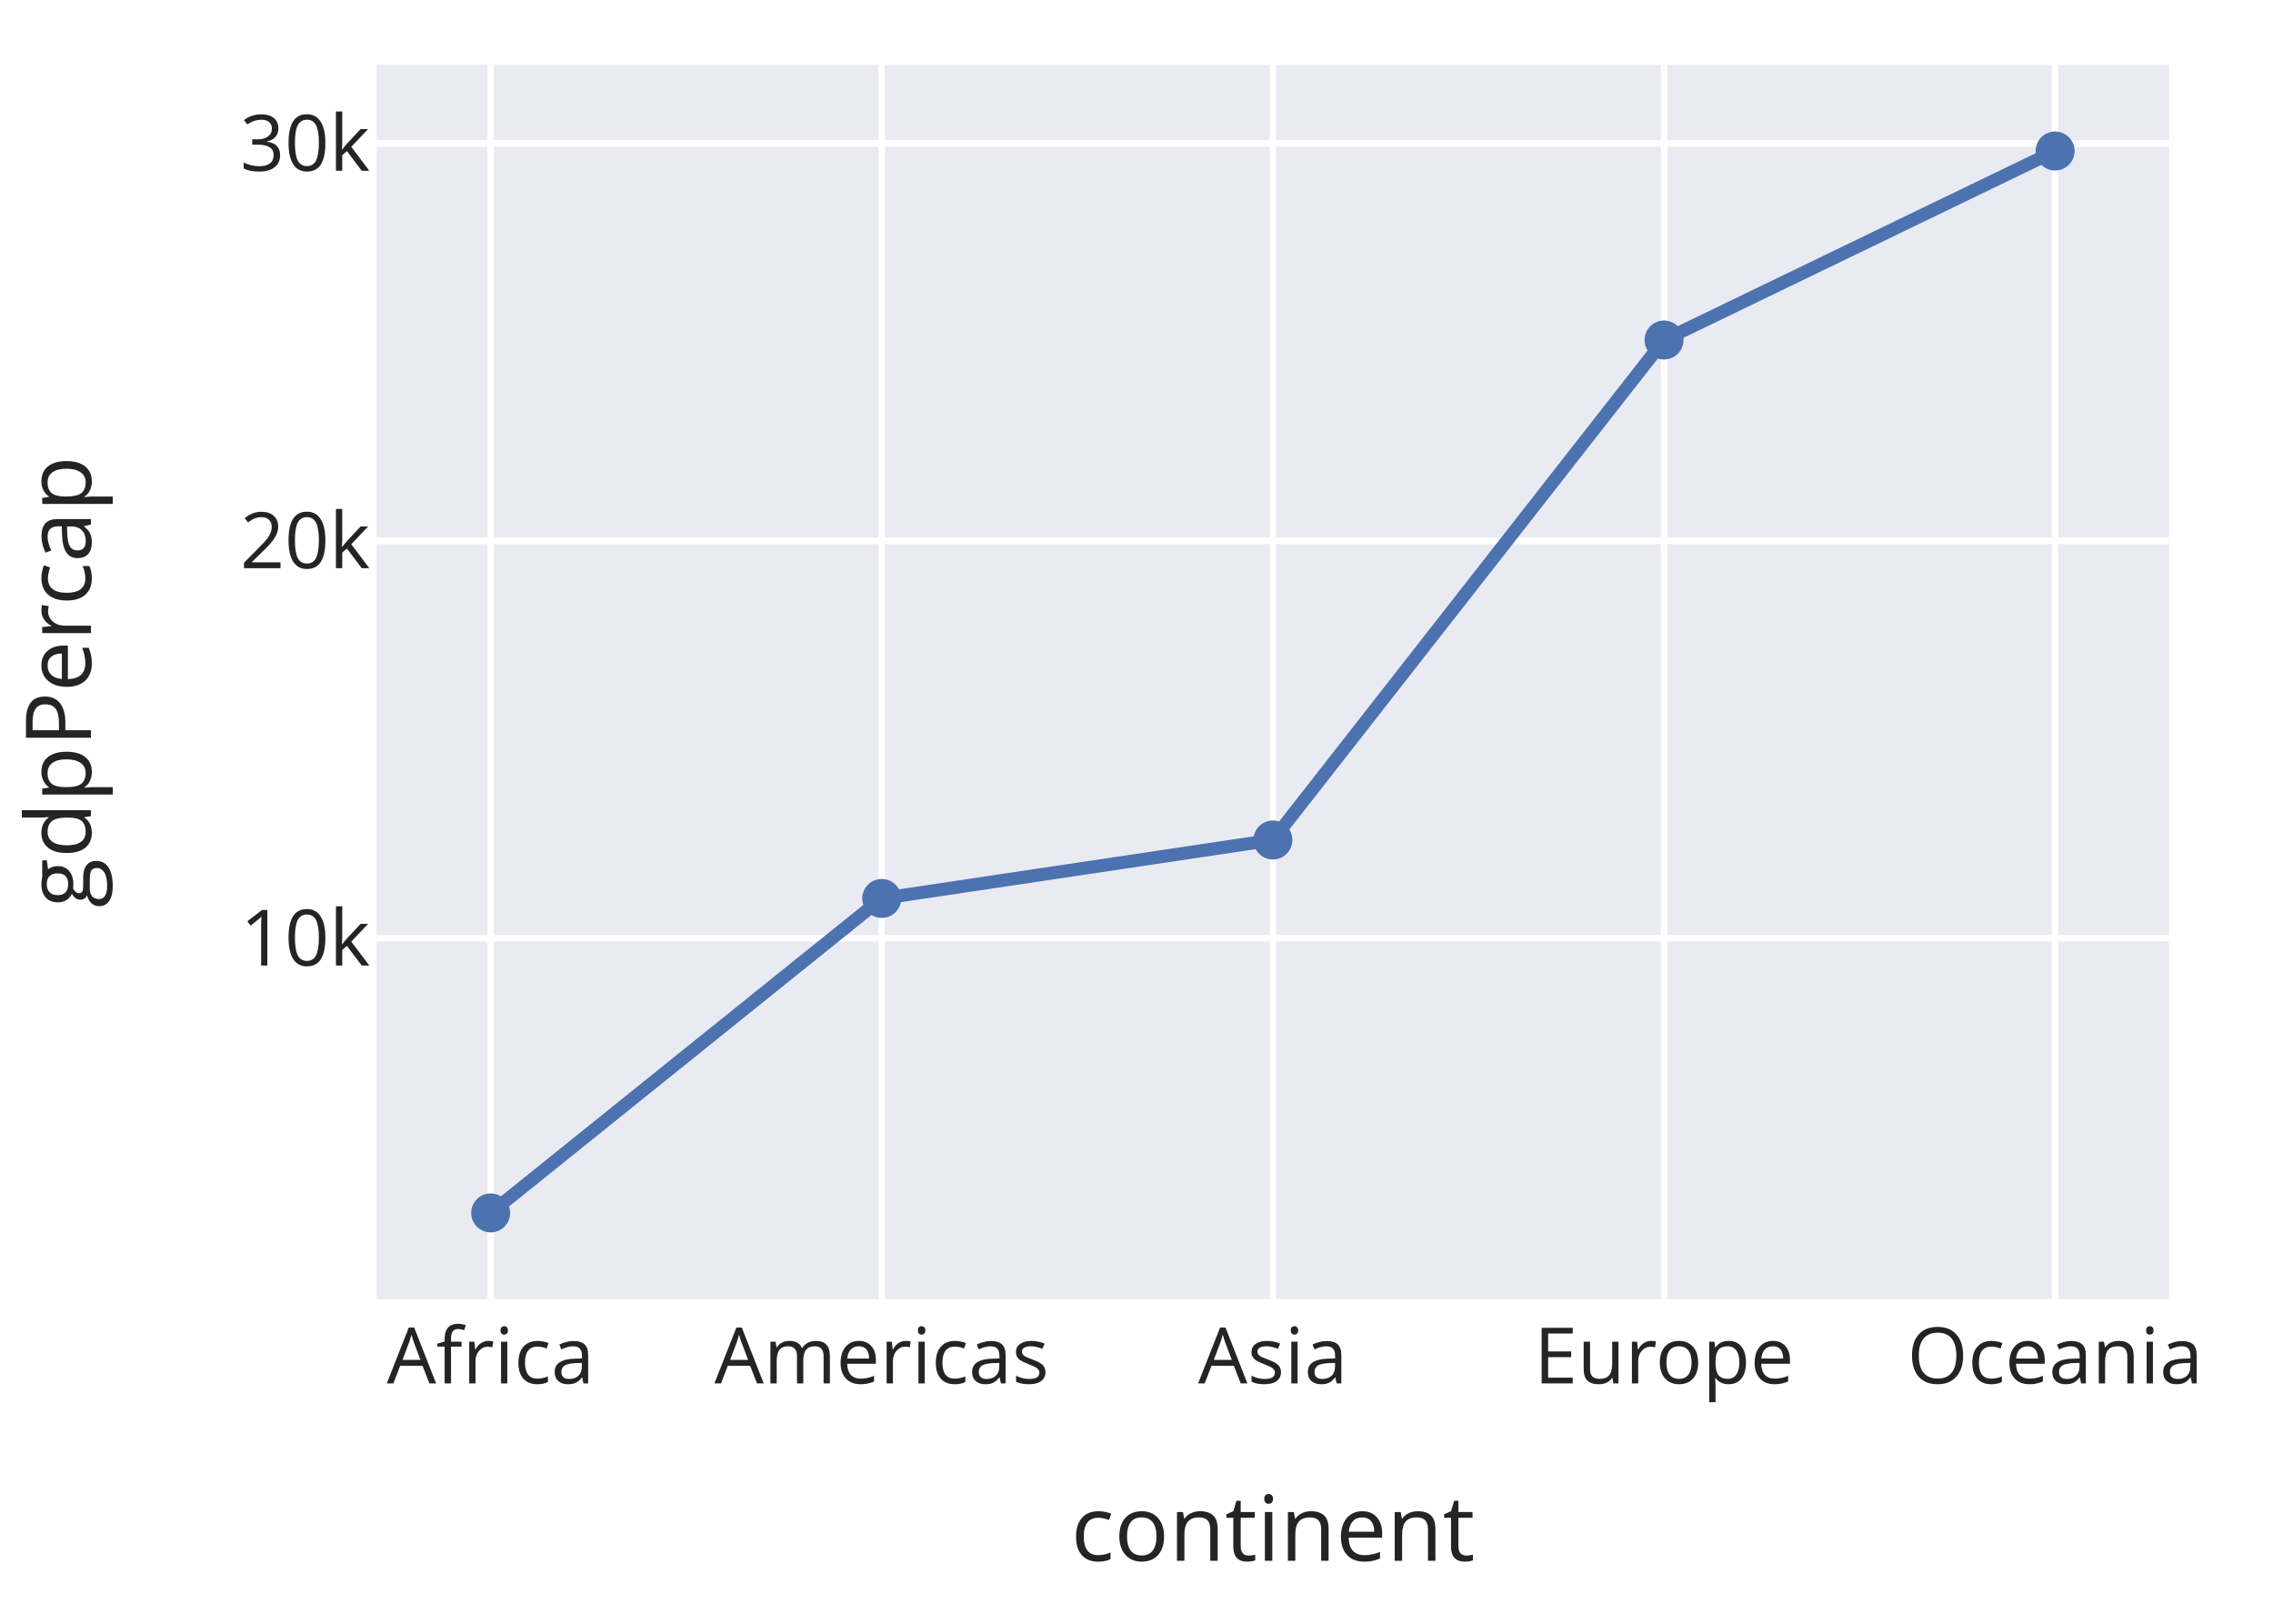
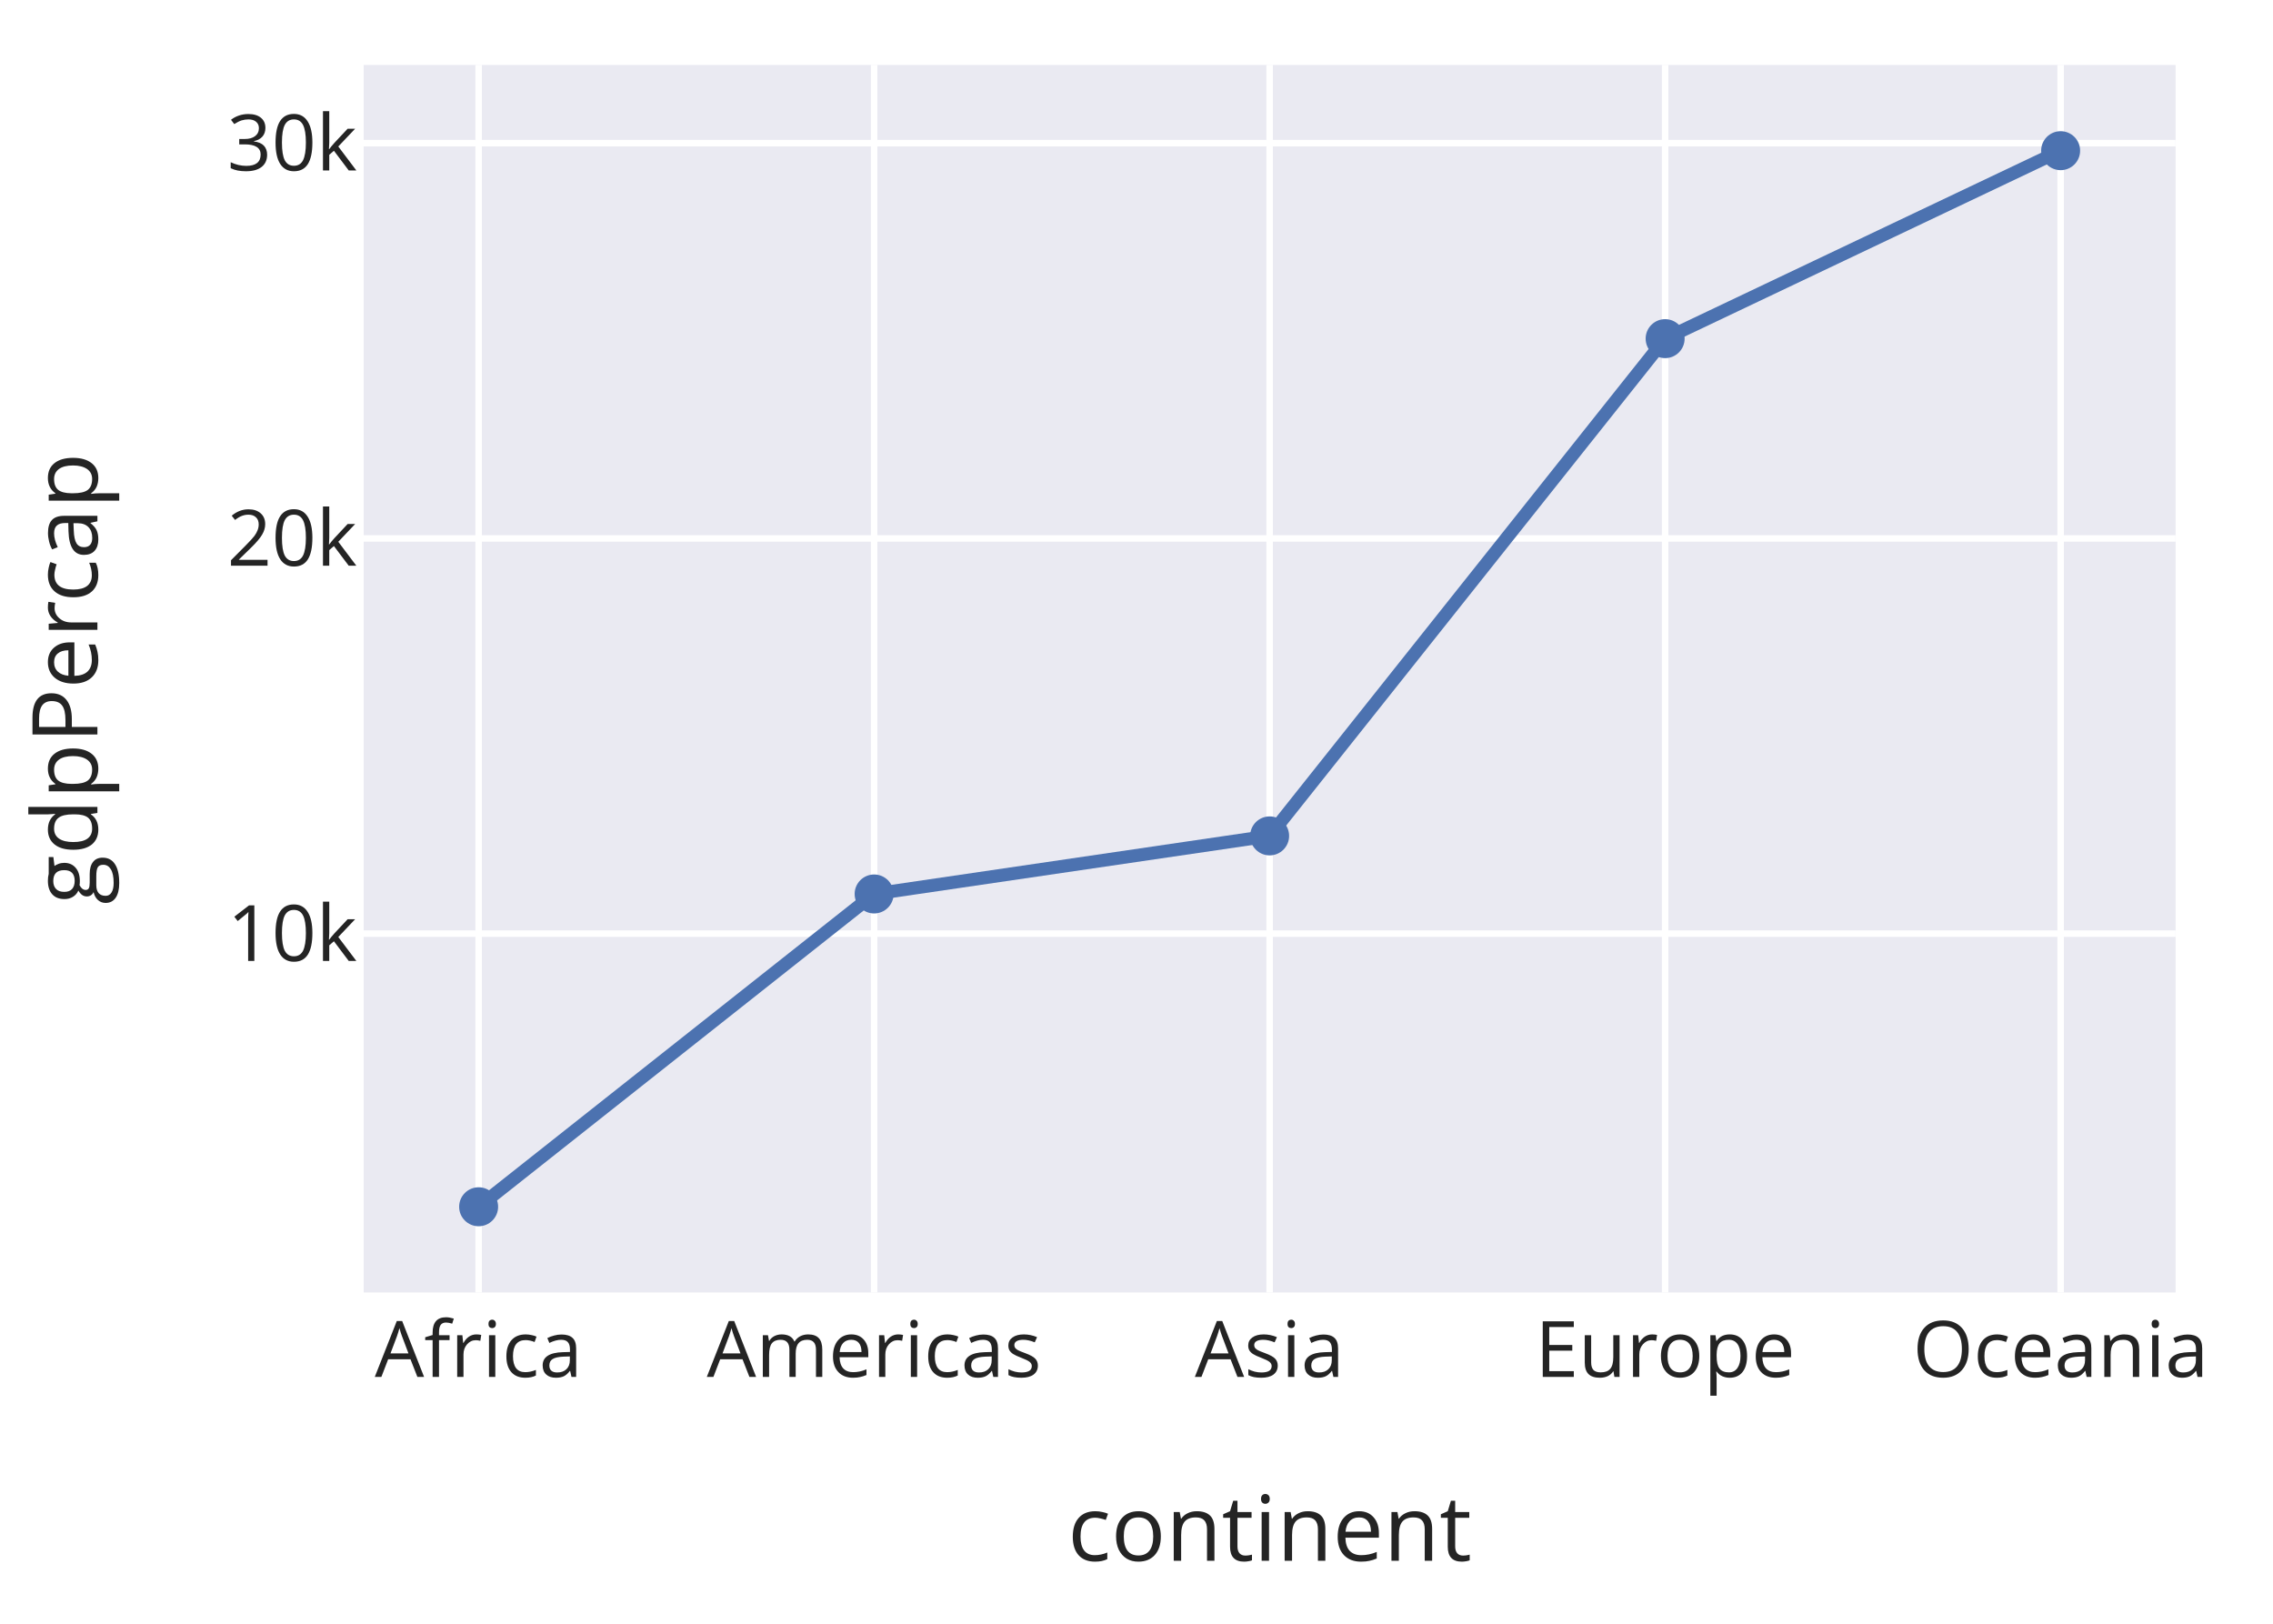
<svg xmlns="http://www.w3.org/2000/svg" class="main-svg" width="350" height="250" style="" viewBox="0 0 350 250">
  <rect x="0" y="0" width="350" height="250" style="fill: rgb(255, 255, 255); fill-opacity: 1;" />
-   <defs id="defs-dd275c">
+   <defs id="defs-082e2e">
    <g class="clips">
-       <clipPath id="clipdd275cxyplot" class="plotclip">
-         <rect width="276" height="190" />
+       <clipPath id="clip082e2exyplot" class="plotclip">
+         <rect width="279" height="189" />
      </clipPath>
-       <clipPath class="axesclip" id="clipdd275cx">
-         <rect x="58" y="0" width="276" height="250" />
+       <clipPath class="axesclip" id="clip082e2ex">
+         <rect x="56" y="0" width="279" height="250" />
      </clipPath>
-       <clipPath class="axesclip" id="clipdd275cy">
-         <rect x="0" y="10" width="350" height="190" />
+       <clipPath class="axesclip" id="clip082e2ey">
+         <rect x="0" y="10" width="350" height="189" />
      </clipPath>
-       <clipPath class="axesclip" id="clipdd275cxy">
-         <rect x="58" y="10" width="276" height="190" />
+       <clipPath class="axesclip" id="clip082e2exy">
+         <rect x="56" y="10" width="279" height="189" />
      </clipPath>
    </g>
    <g class="gradients" />
    <g class="patterns" />
  </defs>
  <g class="bglayer">
-     <rect class="bg" x="58" y="10" width="276" height="190" style="fill: rgb(234, 234, 242); fill-opacity: 1; stroke-width: 0;" />
+     <rect class="bg" x="56" y="10" width="279" height="189" style="fill: rgb(234, 234, 242); fill-opacity: 1; stroke-width: 0;" />
  </g>
  <g class="layer-below">
    <g class="imagelayer" />
    <g class="shapelayer" />
  </g>
  <g class="cartesianlayer">
    <g class="subplot xy">
      <g class="layer-subplot">
        <g class="shapelayer" />
        <g class="imagelayer" />
      </g>
      <g class="gridlayer">
        <g class="x">
-           <path class="xgrid crisp" transform="translate(75.55,0)" d="M0,10v190" style="stroke: rgb(255, 255, 255); stroke-opacity: 1; stroke-width: 1px;" />
-           <path class="xgrid crisp" transform="translate(135.77,0)" d="M0,10v190" style="stroke: rgb(255, 255, 255); stroke-opacity: 1; stroke-width: 1px;" />
-           <path class="xgrid crisp" transform="translate(196,0)" d="M0,10v190" style="stroke: rgb(255, 255, 255); stroke-opacity: 1; stroke-width: 1px;" />
-           <path class="xgrid crisp" transform="translate(256.23,0)" d="M0,10v190" style="stroke: rgb(255, 255, 255); stroke-opacity: 1; stroke-width: 1px;" />
-           <path class="xgrid crisp" transform="translate(316.45,0)" d="M0,10v190" style="stroke: rgb(255, 255, 255); stroke-opacity: 1; stroke-width: 1px;" />
+           <path class="xgrid crisp" transform="translate(73.7,0)" d="M0,10v189" style="stroke: rgb(255, 255, 255); stroke-opacity: 1; stroke-width: 1px;" />
+           <path class="xgrid crisp" transform="translate(134.6,0)" d="M0,10v189" style="stroke: rgb(255, 255, 255); stroke-opacity: 1; stroke-width: 1px;" />
+           <path class="xgrid crisp" transform="translate(195.5,0)" d="M0,10v189" style="stroke: rgb(255, 255, 255); stroke-opacity: 1; stroke-width: 1px;" />
+           <path class="xgrid crisp" transform="translate(256.4,0)" d="M0,10v189" style="stroke: rgb(255, 255, 255); stroke-opacity: 1; stroke-width: 1px;" />
+           <path class="xgrid crisp" transform="translate(317.3,0)" d="M0,10v189" style="stroke: rgb(255, 255, 255); stroke-opacity: 1; stroke-width: 1px;" />
        </g>
        <g class="y">
-           <path class="ygrid crisp" transform="translate(0,144.46)" d="M58,0h276" style="stroke: rgb(255, 255, 255); stroke-opacity: 1; stroke-width: 1px;" />
-           <path class="ygrid crisp" transform="translate(0,83.28)" d="M58,0h276" style="stroke: rgb(255, 255, 255); stroke-opacity: 1; stroke-width: 1px;" />
-           <path class="ygrid crisp" transform="translate(0,22.09)" d="M58,0h276" style="stroke: rgb(255, 255, 255); stroke-opacity: 1; stroke-width: 1px;" />
+           <path class="ygrid crisp" transform="translate(0,143.75)" d="M56,0h279" style="stroke: rgb(255, 255, 255); stroke-opacity: 1; stroke-width: 1px;" />
+           <path class="ygrid crisp" transform="translate(0,82.9)" d="M56,0h279" style="stroke: rgb(255, 255, 255); stroke-opacity: 1; stroke-width: 1px;" />
+           <path class="ygrid crisp" transform="translate(0,22.04)" d="M56,0h279" style="stroke: rgb(255, 255, 255); stroke-opacity: 1; stroke-width: 1px;" />
        </g>
      </g>
      <g class="zerolinelayer" />
      <path class="xlines-below" />
      <path class="ylines-below" />
      <g class="overlines-below" />
      <g class="xaxislayer-below" />
      <g class="yaxislayer-below" />
      <g class="overaxes-below" />
-       <g class="plot" transform="translate(58,10)" clip-path="url(#clipdd275cxyplot)">
+       <g class="plot" transform="translate(56,10)" clip-path="url(#clip082e2exyplot)">
        <g class="scatterlayer mlayer">
-           <g class="trace scatter trace042201" style="stroke-miterlimit: 2; opacity: 1;">
+           <g class="trace scatter tracebed16b" style="stroke-miterlimit: 2; opacity: 1;">
            <g class="fills" />
            <g class="errorbars" />
            <g class="lines">
-               <path class="js-line" d="M17.55,176.75L77.77,128.33L138,119.33L198.23,42.35L258.45,13.25" style="vector-effect: non-scaling-stroke; fill: none; stroke: rgb(76, 114, 176); stroke-opacity: 1; stroke-width: 2px; opacity: 1;" />
+               <path class="js-line" d="M17.7,175.8L78.6,127.64L139.5,118.7L200.4,42.14L261.3,13.2" style="vector-effect: non-scaling-stroke; fill: none; stroke: rgb(76, 114, 176); stroke-opacity: 1; stroke-width: 2px; opacity: 1;" />
            </g>
            <g class="points">
-               <path class="point" transform="translate(17.55,176.75)" d="M3,0A3,3 0 1,1 0,-3A3,3 0 0,1 3,0Z" style="opacity: 1; stroke-width: 0px; fill: rgb(76, 114, 176); fill-opacity: 1;" />
-               <path class="point" transform="translate(77.77,128.33)" d="M3,0A3,3 0 1,1 0,-3A3,3 0 0,1 3,0Z" style="opacity: 1; stroke-width: 0px; fill: rgb(76, 114, 176); fill-opacity: 1;" />
-               <path class="point" transform="translate(138,119.33)" d="M3,0A3,3 0 1,1 0,-3A3,3 0 0,1 3,0Z" style="opacity: 1; stroke-width: 0px; fill: rgb(76, 114, 176); fill-opacity: 1;" />
-               <path class="point" transform="translate(198.23,42.35)" d="M3,0A3,3 0 1,1 0,-3A3,3 0 0,1 3,0Z" style="opacity: 1; stroke-width: 0px; fill: rgb(76, 114, 176); fill-opacity: 1;" />
-               <path class="point" transform="translate(258.45,13.25)" d="M3,0A3,3 0 1,1 0,-3A3,3 0 0,1 3,0Z" style="opacity: 1; stroke-width: 0px; fill: rgb(76, 114, 176); fill-opacity: 1;" />
+               <path class="point" transform="translate(17.7,175.8)" d="M3,0A3,3 0 1,1 0,-3A3,3 0 0,1 3,0Z" style="opacity: 1; stroke-width: 0px; fill: rgb(76, 114, 176); fill-opacity: 1;" />
+               <path class="point" transform="translate(78.6,127.64)" d="M3,0A3,3 0 1,1 0,-3A3,3 0 0,1 3,0Z" style="opacity: 1; stroke-width: 0px; fill: rgb(76, 114, 176); fill-opacity: 1;" />
+               <path class="point" transform="translate(139.5,118.7)" d="M3,0A3,3 0 1,1 0,-3A3,3 0 0,1 3,0Z" style="opacity: 1; stroke-width: 0px; fill: rgb(76, 114, 176); fill-opacity: 1;" />
+               <path class="point" transform="translate(200.4,42.14)" d="M3,0A3,3 0 1,1 0,-3A3,3 0 0,1 3,0Z" style="opacity: 1; stroke-width: 0px; fill: rgb(76, 114, 176); fill-opacity: 1;" />
+               <path class="point" transform="translate(261.3,13.2)" d="M3,0A3,3 0 1,1 0,-3A3,3 0 0,1 3,0Z" style="opacity: 1; stroke-width: 0px; fill: rgb(76, 114, 176); fill-opacity: 1;" />
            </g>
            <g class="text" />
          </g>
        </g>
      </g>
      <g class="overplot" />
      <path class="xlines-above crisp" d="M0,0" style="fill: none;" />
      <path class="ylines-above crisp" d="M0,0" style="fill: none;" />
      <g class="overlines-above" />
      <g class="xaxislayer-above">
        <g class="xtick">
-           <text text-anchor="middle" x="0" y="213" transform="translate(75.55,0)" style="font-family: 'Open Sans', verdana, arial, sans-serif; font-size: 12px; fill: rgb(36, 36, 36); fill-opacity: 1; white-space: pre; opacity: 1;">Africa</text>
+           <text text-anchor="middle" x="0" y="212" transform="translate(73.7,0)" style="font-family: 'Open Sans', verdana, arial, sans-serif; font-size: 12px; fill: rgb(36, 36, 36); fill-opacity: 1; white-space: pre; opacity: 1;">Africa</text>
        </g>
        <g class="xtick">
-           <text text-anchor="middle" x="0" y="213" transform="translate(135.77,0)" style="font-family: 'Open Sans', verdana, arial, sans-serif; font-size: 12px; fill: rgb(36, 36, 36); fill-opacity: 1; white-space: pre; opacity: 1;">Americas</text>
+           <text text-anchor="middle" x="0" y="212" transform="translate(134.6,0)" style="font-family: 'Open Sans', verdana, arial, sans-serif; font-size: 12px; fill: rgb(36, 36, 36); fill-opacity: 1; white-space: pre; opacity: 1;">Americas</text>
        </g>
        <g class="xtick">
-           <text text-anchor="middle" x="0" y="213" transform="translate(196,0)" style="font-family: 'Open Sans', verdana, arial, sans-serif; font-size: 12px; fill: rgb(36, 36, 36); fill-opacity: 1; white-space: pre; opacity: 1;">Asia</text>
+           <text text-anchor="middle" x="0" y="212" transform="translate(195.5,0)" style="font-family: 'Open Sans', verdana, arial, sans-serif; font-size: 12px; fill: rgb(36, 36, 36); fill-opacity: 1; white-space: pre; opacity: 1;">Asia</text>
        </g>
        <g class="xtick">
-           <text text-anchor="middle" x="0" y="213" transform="translate(256.23,0)" style="font-family: 'Open Sans', verdana, arial, sans-serif; font-size: 12px; fill: rgb(36, 36, 36); fill-opacity: 1; white-space: pre; opacity: 1;">Europe</text>
+           <text text-anchor="middle" x="0" y="212" transform="translate(256.4,0)" style="font-family: 'Open Sans', verdana, arial, sans-serif; font-size: 12px; fill: rgb(36, 36, 36); fill-opacity: 1; white-space: pre; opacity: 1;">Europe</text>
        </g>
        <g class="xtick">
-           <text text-anchor="middle" x="0" y="213" transform="translate(316.45,0)" style="font-family: 'Open Sans', verdana, arial, sans-serif; font-size: 12px; fill: rgb(36, 36, 36); fill-opacity: 1; white-space: pre; opacity: 1;">Oceania</text>
+           <text text-anchor="middle" x="0" y="212" transform="translate(317.3,0)" style="font-family: 'Open Sans', verdana, arial, sans-serif; font-size: 12px; fill: rgb(36, 36, 36); fill-opacity: 1; white-space: pre; opacity: 1;">Oceania</text>
        </g>
      </g>
      <g class="yaxislayer-above">
        <g class="ytick">
-           <text text-anchor="end" x="57" y="4.2" transform="translate(0,144.46)" style="font-family: 'Open Sans', verdana, arial, sans-serif; font-size: 12px; fill: rgb(36, 36, 36); fill-opacity: 1; white-space: pre; opacity: 1;">10k</text>
+           <text text-anchor="end" x="55" y="4.2" transform="translate(0,143.75)" style="font-family: 'Open Sans', verdana, arial, sans-serif; font-size: 12px; fill: rgb(36, 36, 36); fill-opacity: 1; white-space: pre; opacity: 1;">10k</text>
        </g>
        <g class="ytick">
-           <text text-anchor="end" x="57" y="4.2" style="font-family: 'Open Sans', verdana, arial, sans-serif; font-size: 12px; fill: rgb(36, 36, 36); fill-opacity: 1; white-space: pre; opacity: 1;" transform="translate(0,83.28)">20k</text>
+           <text text-anchor="end" x="55" y="4.2" style="font-family: 'Open Sans', verdana, arial, sans-serif; font-size: 12px; fill: rgb(36, 36, 36); fill-opacity: 1; white-space: pre; opacity: 1;" transform="translate(0,82.9)">20k</text>
        </g>
        <g class="ytick">
-           <text text-anchor="end" x="57" y="4.2" style="font-family: 'Open Sans', verdana, arial, sans-serif; font-size: 12px; fill: rgb(36, 36, 36); fill-opacity: 1; white-space: pre; opacity: 1;" transform="translate(0,22.09)">30k</text>
+           <text text-anchor="end" x="55" y="4.2" style="font-family: 'Open Sans', verdana, arial, sans-serif; font-size: 12px; fill: rgb(36, 36, 36); fill-opacity: 1; white-space: pre; opacity: 1;" transform="translate(0,22.04)">30k</text>
        </g>
      </g>
      <g class="overaxes-above" />
    </g>
  </g>
  <g class="polarlayer" />
  <g class="smithlayer" />
  <g class="ternarylayer" />
  <g class="geolayer" />
  <g class="funnelarealayer" />
  <g class="pielayer" />
  <g class="iciclelayer" />
  <g class="treemaplayer" />
  <g class="sunburstlayer" />
  <g class="glimages" />
-   <defs id="topdefs-dd275c">
+   <defs id="topdefs-082e2e">
    <g class="clips" />
  </defs>
  <g class="layer-above">
    <g class="imagelayer" />
    <g class="shapelayer" />
  </g>
  <g class="infolayer">
    <g class="g-gtitle" />
    <g class="g-xtitle">
-       <text class="xtitle" x="196" y="240.3" text-anchor="middle" style="font-family: 'Open Sans', verdana, arial, sans-serif; font-size: 14px; fill: rgb(36, 36, 36); opacity: 1; font-weight: normal; white-space: pre;">continent</text>
+       <text class="xtitle" x="195.5" y="240.3" text-anchor="middle" style="font-family: 'Open Sans', verdana, arial, sans-serif; font-size: 14px; fill: rgb(36, 36, 36); opacity: 1; font-weight: normal; white-space: pre;">continent</text>
    </g>
-     <g class="g-ytitle" transform="translate(4.15918,0)">
-       <text class="ytitle" transform="rotate(-90,9.840625,105)" x="9.841" y="105" text-anchor="middle" style="font-family: 'Open Sans', verdana, arial, sans-serif; font-size: 14px; fill: rgb(36, 36, 36); opacity: 1; font-weight: normal; white-space: pre;">gdpPercap</text>
+     <g class="g-ytitle" transform="translate(4.831055,0)">
+       <text class="ytitle" transform="rotate(-90,10.16875,104.5)" x="10.169" y="104.5" text-anchor="middle" style="font-family: 'Open Sans', verdana, arial, sans-serif; font-size: 14px; fill: rgb(36, 36, 36); opacity: 1; font-weight: normal; white-space: pre;">gdpPercap</text>
    </g>
  </g>
</svg>
